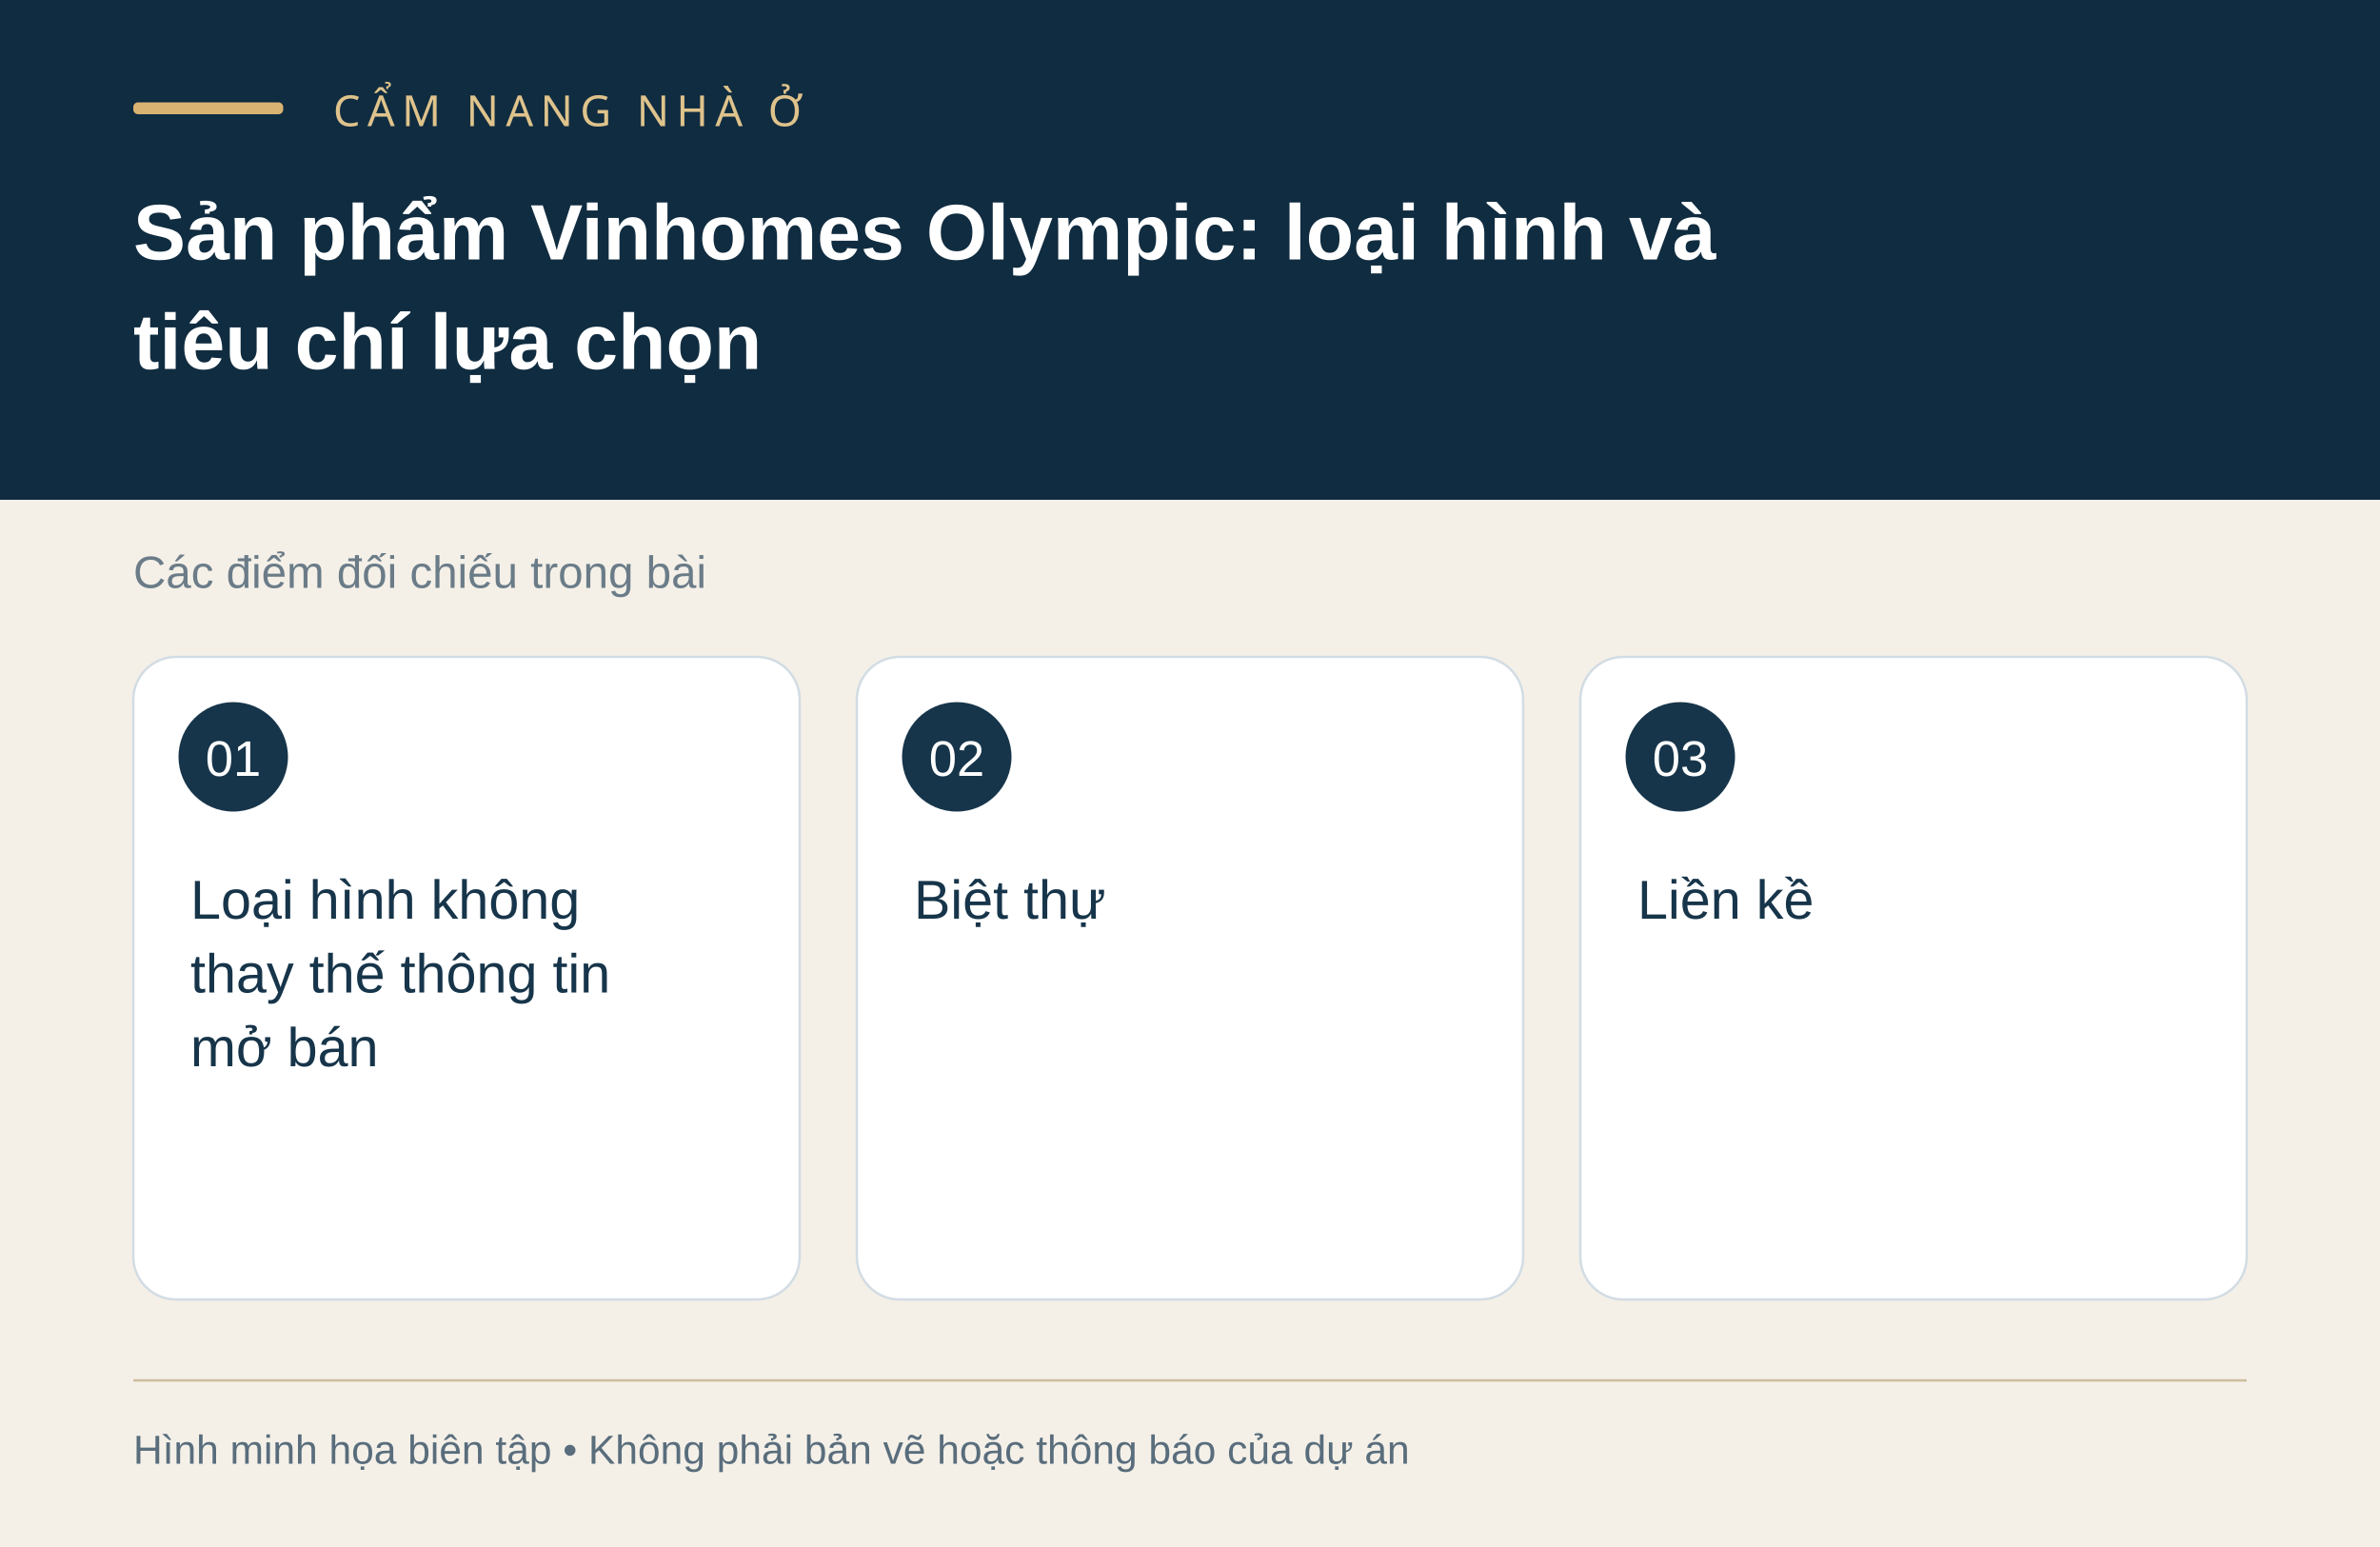
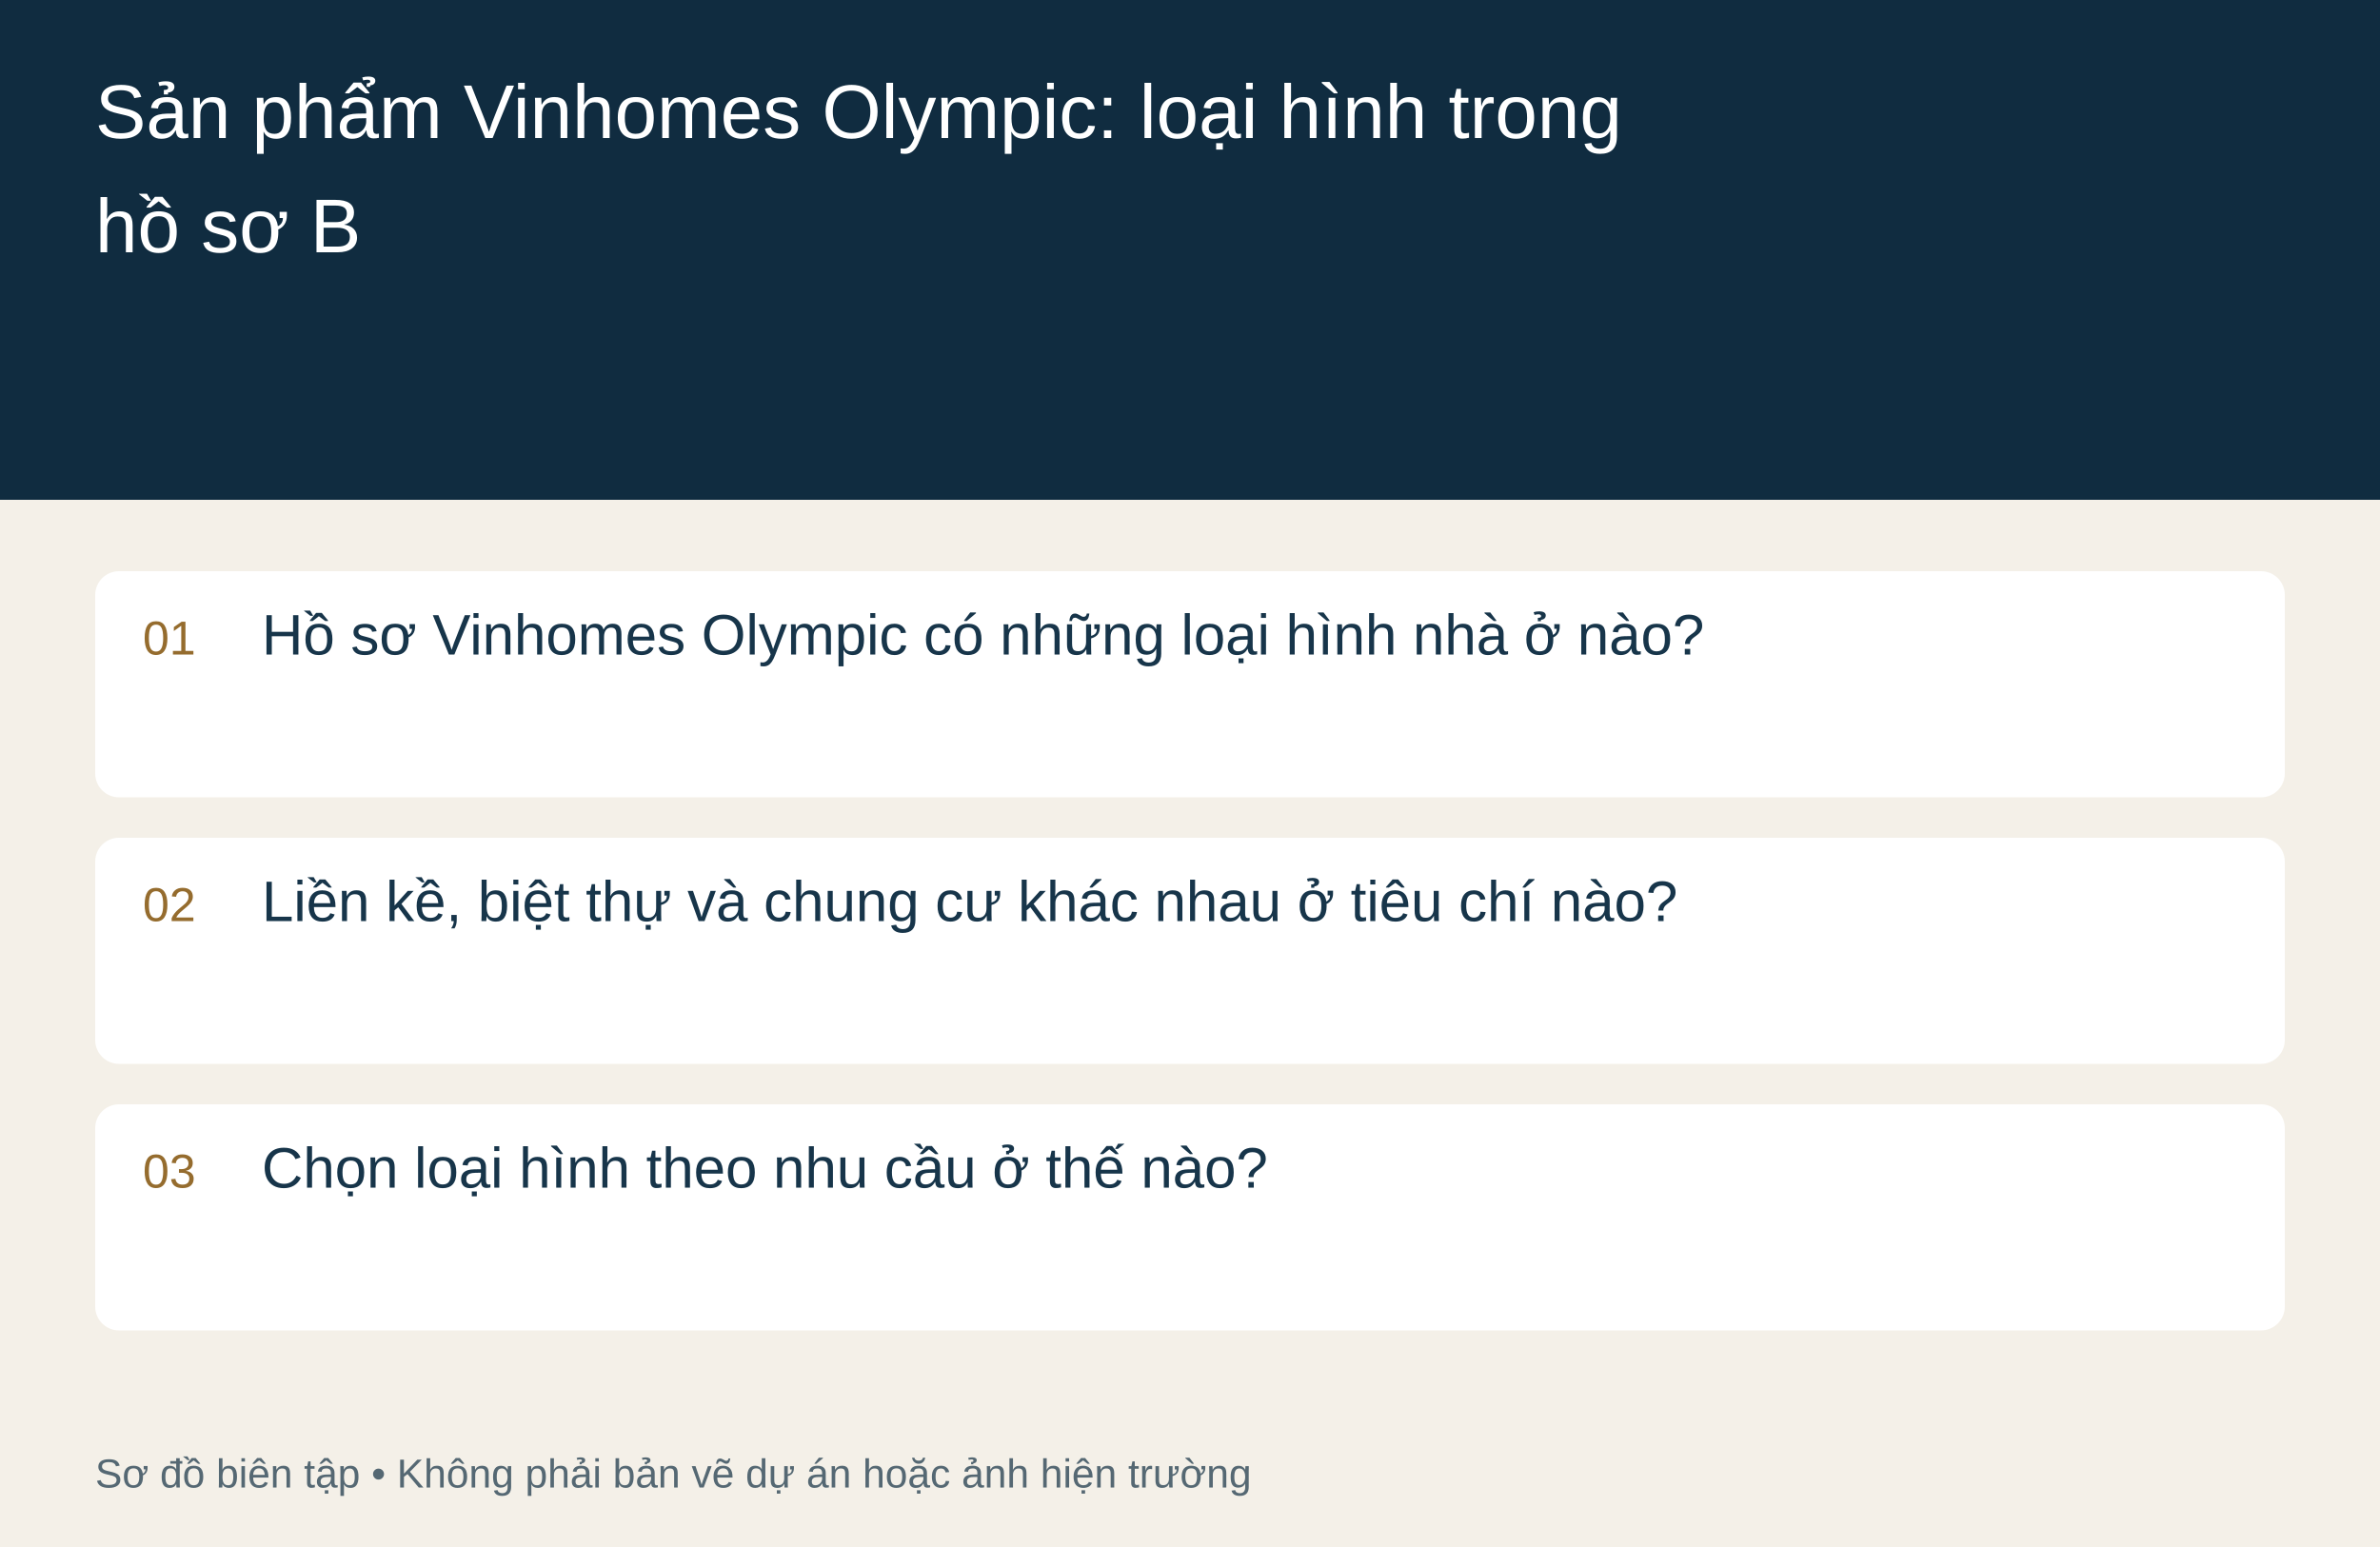
- <svg xmlns="http://www.w3.org/2000/svg" viewBox="0 0 1000 650" role="img" aria-labelledby="title desc">
+ <svg xmlns="http://www.w3.org/2000/svg" width="1000" height="650" viewBox="0 0 1000 650" role="img">
  <rect width="1000" height="650" fill="#f4f0e8" />
-   <path d="M0 0H1000V210H0Z" fill="#102c40" />
-   <rect x="56" y="43" width="63" height="5" rx="2" fill="#d8b371" />
-   <text x="140" y="53" font-family="sans-serif" font-size="18" letter-spacing="3" fill="#dfc38c">CẨM NANG NHÀ Ở</text>
-   <g font-family="Arial, sans-serif">
-     <text x="56" y="109" fill="#fff" font-size="33" font-weight="600">Sản phẩm Vinhomes Olympic: loại hình và</text>
-     <text x="56" y="155" fill="#fff" font-size="33" font-weight="600">tiêu chí lựa chọn</text>
-     <text x="56" y="247" fill="#6b7c88" font-size="19">Các điểm đối chiếu trong bài</text>
-     <rect x="56" y="276" width="280" height="270" rx="18" fill="#fff" stroke="#d2dce3" />
-     <circle cx="98" cy="318" r="23" fill="#17354a" />
-     <text x="98" y="326" text-anchor="middle" fill="#fff" font-size="21">01</text>
-     <text x="80" y="386" fill="#17354a" font-size="23">Loại hình không</text>
-     <text x="80" y="417" fill="#17354a" font-size="23">thay thế thông tin</text>
-     <text x="80" y="448" fill="#17354a" font-size="23">mở bán</text>
-     <rect x="360" y="276" width="280" height="270" rx="18" fill="#fff" stroke="#d2dce3" />
-     <circle cx="402" cy="318" r="23" fill="#17354a" />
-     <text x="402" y="326" text-anchor="middle" fill="#fff" font-size="21">02</text>
-     <text x="384" y="386" fill="#17354a" font-size="23">Biệt thự</text>
-     <rect x="664" y="276" width="280" height="270" rx="18" fill="#fff" stroke="#d2dce3" />
-     <circle cx="706" cy="318" r="23" fill="#17354a" />
-     <text x="706" y="326" text-anchor="middle" fill="#fff" font-size="21">03</text>
-     <text x="688" y="386" fill="#17354a" font-size="23">Liền kề</text>
-     <path d="M56 580H944" stroke="#cdbd9d" />
-     <text x="56" y="615" fill="#596d7c" font-size="17">Hình minh họa biên tập • Không phải bản vẽ hoặc thông báo của dự án</text>
+   <rect width="1000" height="210" fill="#102c40" />
+   <g font-family="Arial,sans-serif">
+     <text x="40" y="58" fill="#fff" font-size="32">Sản phẩm Vinhomes Olympic: loại hình trong</text>
+     <text x="40" y="106" fill="#fff" font-size="32">hồ sơ B</text>
+     <rect x="40" y="240" width="920" height="95" rx="10" fill="#fff" />
+     <text x="60" y="275" font-size="20" fill="#956c2e">01</text>
+     <text x="110" y="275" fill="#17354a" font-size="24">Hồ sơ Vinhomes Olympic có những loại hình nhà ở nào?</text>
+     <rect x="40" y="352" width="920" height="95" rx="10" fill="#fff" />
+     <text x="60" y="387" font-size="20" fill="#956c2e">02</text>
+     <text x="110" y="387" fill="#17354a" font-size="24">Liền kề, biệt thự và chung cư khác nhau ở tiêu chí nào?</text>
+     <rect x="40" y="464" width="920" height="95" rx="10" fill="#fff" />
+     <text x="60" y="499" font-size="20" fill="#956c2e">03</text>
+     <text x="110" y="499" fill="#17354a" font-size="24">Chọn loại hình theo nhu cầu ở thế nào?</text>
+     <text x="40" y="625" fill="#556873" font-size="17">Sơ đồ biên tập • Không phải bản vẽ dự án hoặc ảnh hiện trường</text>
  </g>
</svg>
